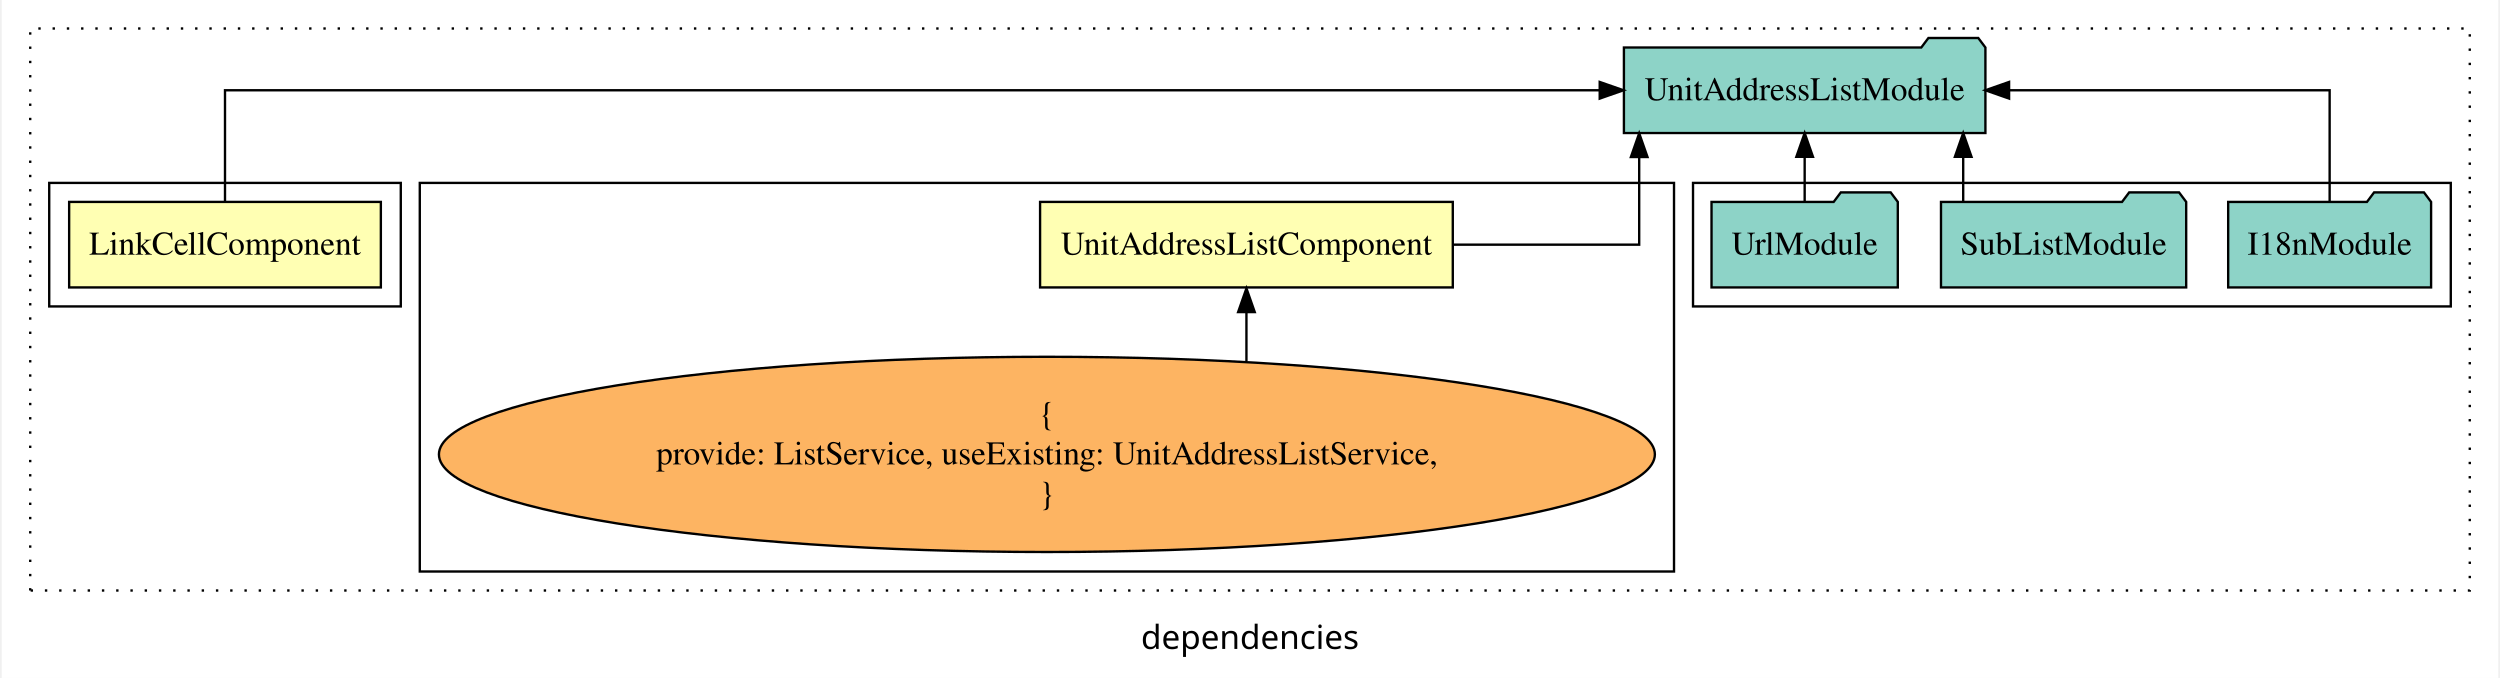
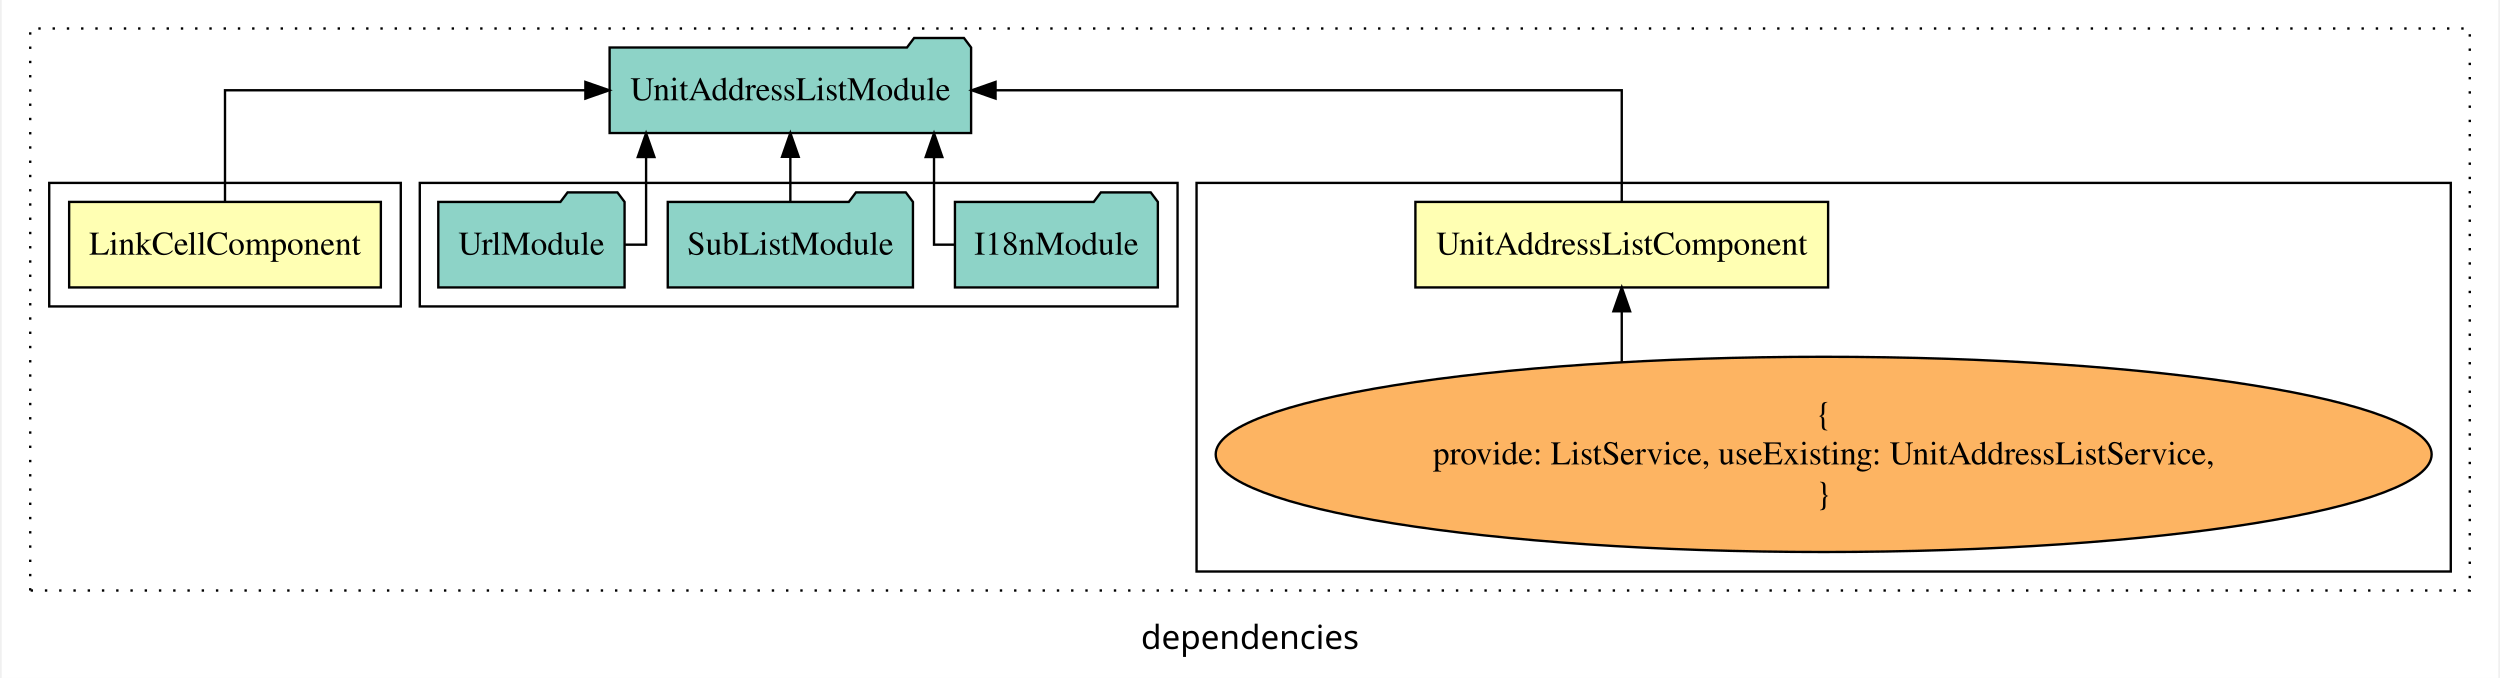
<svg xmlns="http://www.w3.org/2000/svg" width="1051pt" height="285pt" viewBox="0.00 0.00 1051.00 285.39">
  <g id="graph0" class="graph" transform="scale(1 1) rotate(0) translate(4 281.39)">
    <polygon fill="white" stroke="transparent" points="-4,4 -4,-281.39 1047,-281.39 1047,4 -4,4" />
    <text text-anchor="middle" x="521.5" y="-8.2" font-family="sans-serif" font-size="14.00">dependencies</text>
    <g id="clust1" class="cluster">
      <polygon fill="none" stroke="black" stroke-dasharray="1,5" points="8,-32.8 8,-269.39 1035,-269.39 1035,-32.8 8,-32.8" />
    </g>
+     <g id="clust4" class="cluster">
+       <polygon fill="none" stroke="black" points="499,-40.8 499,-204.39 1027,-204.39 1027,-40.8 499,-40.8" />
+     </g>
    <g id="clust5" class="cluster">
-       <polygon fill="none" stroke="black" points="708,-152.39 708,-204.39 1027,-204.39 1027,-152.39 708,-152.39" />
-     </g>
-     <g id="clust4" class="cluster">
-       <polygon fill="none" stroke="black" points="172,-40.8 172,-204.39 700,-204.39 700,-40.8 172,-40.8" />
+       <polygon fill="none" stroke="black" points="172,-152.39 172,-204.39 491,-204.39 491,-152.39 172,-152.39" />
    </g>
    <g id="clust2" class="cluster">
      <polygon fill="none" stroke="black" points="16,-152.39 16,-204.39 164,-204.39 164,-152.39 16,-152.39" />
    </g>
    <g id="node1" class="node">
      <polygon fill="#ffffb3" stroke="black" points="155.61,-196.39 24.39,-196.39 24.39,-160.39 155.61,-160.39 155.61,-196.39" />
      <text text-anchor="middle" x="90" y="-174.19" font-family="Times,serif" font-size="14.00">LinkCellComponent</text>
    </g>
    <g id="node3" class="node">
-       <polygon fill="#8dd3c7" stroke="black" points="831.09,-261.39 828.09,-265.39 807.09,-265.39 804.09,-261.39 678.91,-261.39 678.91,-225.39 831.09,-225.39 831.09,-261.39" />
-       <text text-anchor="middle" x="755" y="-239.19" font-family="Times,serif" font-size="14.00">UnitAddressListModule</text>
+       <polygon fill="#8dd3c7" stroke="black" points="404.09,-261.39 401.09,-265.39 380.09,-265.39 377.09,-261.39 251.91,-261.39 251.91,-225.39 404.09,-225.39 404.09,-261.39" />
+       <text text-anchor="middle" x="328" y="-239.19" font-family="Times,serif" font-size="14.00">UnitAddressListModule</text>
    </g>
    <g id="edge1" class="edge">
-       <path fill="none" stroke="black" d="M90,-196.5C90,-215.73 90,-243.39 90,-243.39 90,-243.39 668.72,-243.39 668.72,-243.39" />
-       <polygon fill="black" stroke="black" points="668.72,-246.89 678.72,-243.39 668.72,-239.89 668.72,-246.89" />
+       <path fill="none" stroke="black" d="M90,-196.5C90,-215.73 90,-243.39 90,-243.39 90,-243.39 241.71,-243.39 241.71,-243.39" />
+       <polygon fill="black" stroke="black" points="241.71,-246.89 251.71,-243.39 241.71,-239.89 241.71,-246.89" />
    </g>
    <g id="node2" class="node">
-       <polygon fill="#ffffb3" stroke="black" points="606.87,-196.39 433.13,-196.39 433.13,-160.39 606.87,-160.39 606.87,-196.39" />
-       <text text-anchor="middle" x="520" y="-174.19" font-family="Times,serif" font-size="14.00">UnitAddressListComponent</text>
+       <polygon fill="#ffffb3" stroke="black" points="764.87,-196.39 591.13,-196.39 591.13,-160.39 764.87,-160.39 764.87,-196.39" />
+       <text text-anchor="middle" x="678" y="-174.19" font-family="Times,serif" font-size="14.00">UnitAddressListComponent</text>
    </g>
    <g id="edge2" class="edge">
-       <path fill="none" stroke="black" d="M607.03,-178.39C646.86,-178.39 685.34,-178.39 685.34,-178.39 685.34,-178.39 685.34,-215.28 685.34,-215.28" />
-       <polygon fill="black" stroke="black" points="681.84,-215.28 685.34,-225.28 688.84,-215.28 681.84,-215.28" />
+       <path fill="none" stroke="black" d="M678,-196.5C678,-215.73 678,-243.39 678,-243.39 678,-243.39 414.38,-243.39 414.38,-243.39" />
+       <polygon fill="black" stroke="black" points="414.38,-239.89 404.38,-243.39 414.38,-246.89 414.38,-239.89" />
    </g>
    <g id="node4" class="node">
-       <ellipse fill="#fdb462" stroke="black" cx="436" cy="-90.1" rx="255.94" ry="41.09" />
-       <text text-anchor="middle" x="436" y="-102.7" font-family="Times,serif" font-size="14.00">{</text>
-       <text text-anchor="middle" x="436" y="-85.9" font-family="Times,serif" font-size="14.00">    provide: ListService, useExisting: UnitAddressListService,</text>
-       <text text-anchor="middle" x="436" y="-69.1" font-family="Times,serif" font-size="14.00">}</text>
+       <ellipse fill="#fdb462" stroke="black" cx="763" cy="-90.1" rx="255.94" ry="41.09" />
+       <text text-anchor="middle" x="763" y="-102.7" font-family="Times,serif" font-size="14.00">{</text>
+       <text text-anchor="middle" x="763" y="-85.9" font-family="Times,serif" font-size="14.00">    provide: ListService, useExisting: UnitAddressListService,</text>
+       <text text-anchor="middle" x="763" y="-69.1" font-family="Times,serif" font-size="14.00">}</text>
    </g>
    <g id="edge3" class="edge">
-       <path fill="none" stroke="black" d="M520,-129.34C520,-129.34 520,-150.01 520,-150.01" />
-       <polygon fill="black" stroke="black" points="516.5,-150.01 520,-160.01 523.5,-150.01 516.5,-150.01" />
+       <path fill="none" stroke="black" d="M678,-129.08C678,-129.08 678,-150.36 678,-150.36" />
+       <polygon fill="black" stroke="black" points="674.5,-150.36 678,-160.36 681.5,-150.36 674.5,-150.36" />
    </g>
    <g id="node5" class="node">
-       <polygon fill="#8dd3c7" stroke="black" points="1018.71,-196.39 1015.71,-200.39 994.71,-200.39 991.71,-196.39 933.29,-196.39 933.29,-160.39 1018.71,-160.39 1018.71,-196.39" />
-       <text text-anchor="middle" x="976" y="-174.19" font-family="Times,serif" font-size="14.00">I18nModule</text>
+       <polygon fill="#8dd3c7" stroke="black" points="482.71,-196.39 479.71,-200.39 458.71,-200.39 455.71,-196.39 397.29,-196.39 397.29,-160.39 482.71,-160.39 482.71,-196.39" />
+       <text text-anchor="middle" x="440" y="-174.19" font-family="Times,serif" font-size="14.00">I18nModule</text>
    </g>
    <g id="edge4" class="edge">
-       <path fill="none" stroke="black" d="M976,-196.5C976,-215.73 976,-243.39 976,-243.39 976,-243.39 841.06,-243.39 841.06,-243.39" />
-       <polygon fill="black" stroke="black" points="841.06,-239.89 831.06,-243.39 841.06,-246.89 841.06,-239.89" />
+       <path fill="none" stroke="black" d="M396.98,-178.39C391.9,-178.39 388.48,-178.39 388.48,-178.39 388.48,-178.39 388.48,-215.28 388.48,-215.28" />
+       <polygon fill="black" stroke="black" points="384.98,-215.28 388.48,-225.28 391.98,-215.28 384.98,-215.28" />
    </g>
    <g id="node6" class="node">
-       <polygon fill="#8dd3c7" stroke="black" points="915.61,-196.39 912.61,-200.39 891.61,-200.39 888.61,-196.39 812.39,-196.39 812.39,-160.39 915.61,-160.39 915.61,-196.39" />
-       <text text-anchor="middle" x="864" y="-174.19" font-family="Times,serif" font-size="14.00">SubListModule</text>
+       <polygon fill="#8dd3c7" stroke="black" points="379.61,-196.39 376.61,-200.39 355.61,-200.39 352.61,-196.39 276.39,-196.39 276.39,-160.39 379.61,-160.39 379.61,-196.39" />
+       <text text-anchor="middle" x="328" y="-174.19" font-family="Times,serif" font-size="14.00">SubListModule</text>
    </g>
    <g id="edge5" class="edge">
-       <path fill="none" stroke="black" d="M821.74,-196.5C821.74,-196.5 821.74,-215.38 821.74,-215.38" />
-       <polygon fill="black" stroke="black" points="818.24,-215.38 821.74,-225.38 825.24,-215.38 818.24,-215.38" />
+       <path fill="none" stroke="black" d="M328,-196.5C328,-196.5 328,-215.38 328,-215.38" />
+       <polygon fill="black" stroke="black" points="324.5,-215.38 328,-225.38 331.5,-215.38 324.5,-215.38" />
    </g>
    <g id="node7" class="node">
-       <polygon fill="#8dd3c7" stroke="black" points="794.21,-196.39 791.21,-200.39 770.21,-200.39 767.21,-196.39 715.79,-196.39 715.79,-160.39 794.21,-160.39 794.21,-196.39" />
-       <text text-anchor="middle" x="755" y="-174.19" font-family="Times,serif" font-size="14.00">UrlModule</text>
+       <polygon fill="#8dd3c7" stroke="black" points="258.21,-196.39 255.21,-200.39 234.21,-200.39 231.21,-196.39 179.79,-196.39 179.79,-160.39 258.21,-160.39 258.21,-196.39" />
+       <text text-anchor="middle" x="219" y="-174.19" font-family="Times,serif" font-size="14.00">UrlModule</text>
    </g>
    <g id="edge6" class="edge">
-       <path fill="none" stroke="black" d="M755,-196.5C755,-196.5 755,-215.38 755,-215.38" />
-       <polygon fill="black" stroke="black" points="751.5,-215.38 755,-225.38 758.5,-215.38 751.5,-215.38" />
+       <path fill="none" stroke="black" d="M258.42,-178.39C263.66,-178.39 267.27,-178.39 267.27,-178.39 267.27,-178.39 267.27,-215.28 267.27,-215.28" />
+       <polygon fill="black" stroke="black" points="263.77,-215.28 267.27,-225.28 270.77,-215.28 263.77,-215.28" />
    </g>
  </g>
</svg>
